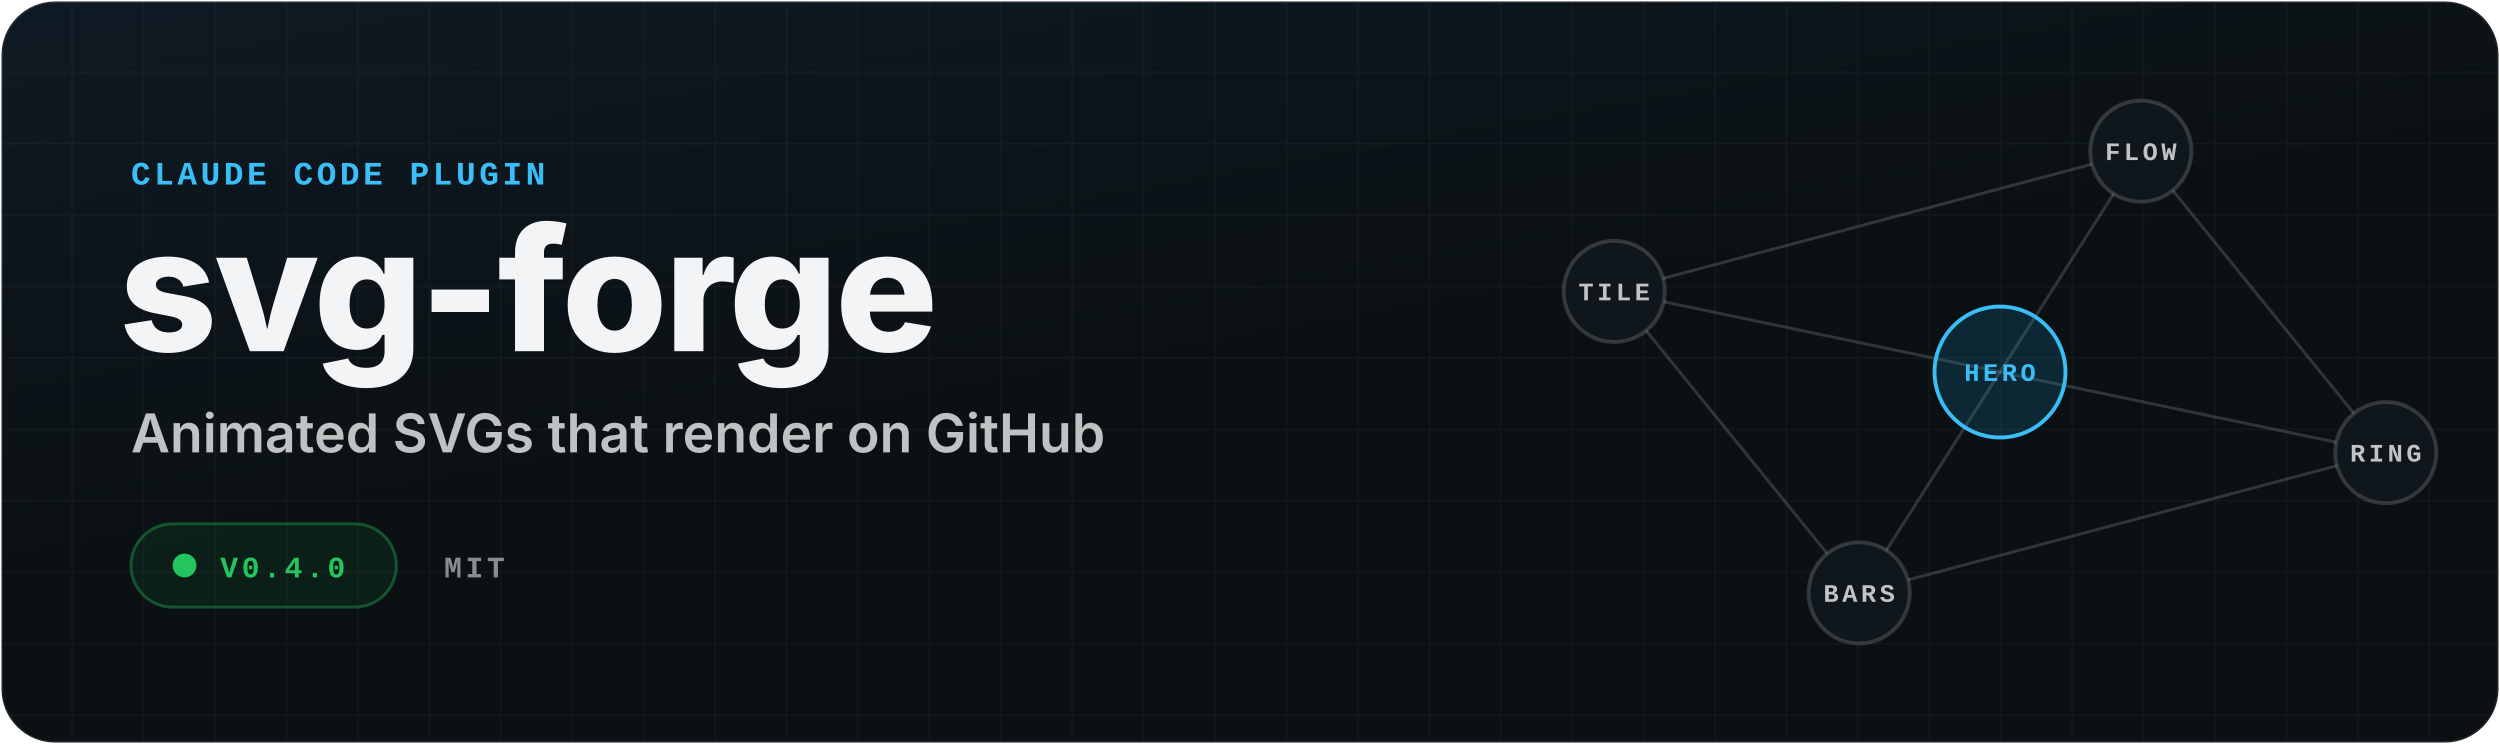
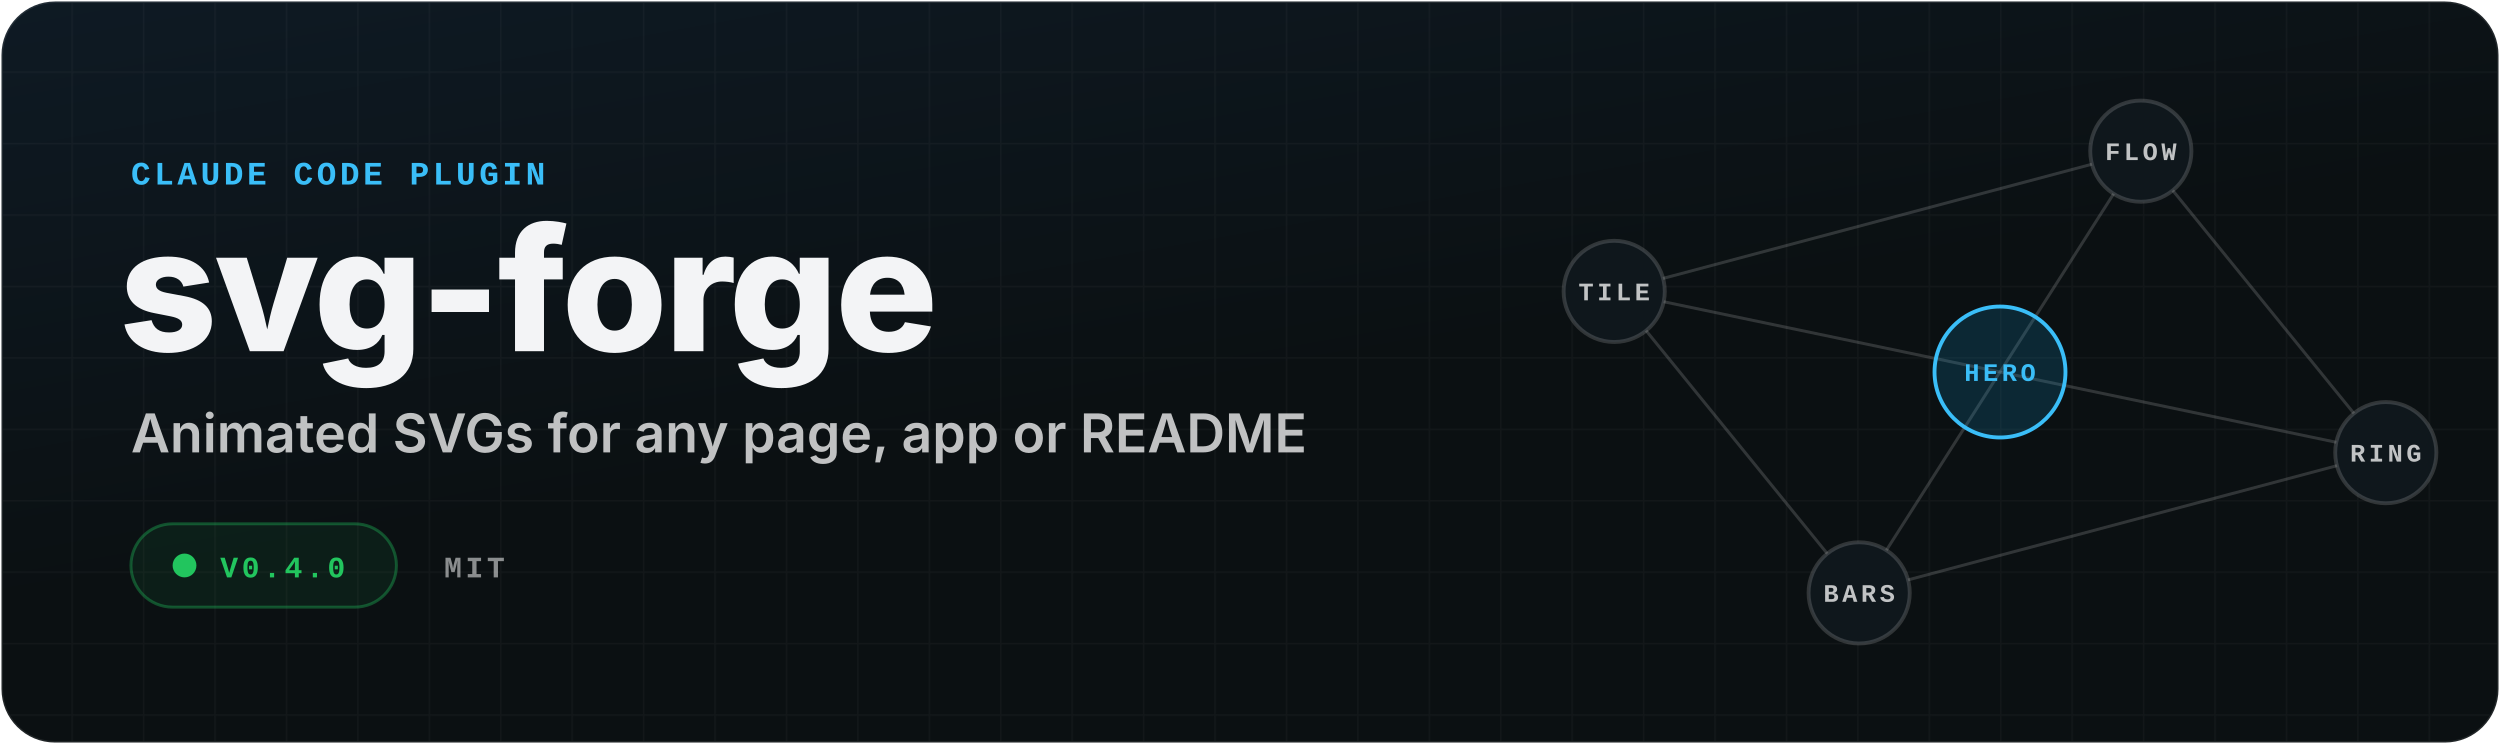
- <svg xmlns="http://www.w3.org/2000/svg" width="840" height="250" viewBox="0 0 840 250" role="img" aria-labelledby="sfcd5cd1-title sfcd5cd1-desc" class="sfcd5cd1-root">
-   <style>.sfcd5cd1-m{font-family:'JetBrains Mono','SFMono-Regular',Consolas,'Liberation Mono',Menlo,monospace;font-weight:700;letter-spacing:1.2px}.sfcd5cd1-s{font-family:'Segoe UI',Inter,-apple-system,BlinkMacSystemFont,Helvetica,Arial,sans-serif;font-weight:600}.sfcd5cd1-b{font-family:'Segoe UI',Inter,-apple-system,BlinkMacSystemFont,Helvetica,Arial,sans-serif;font-weight:800}</style>
+ <svg xmlns="http://www.w3.org/2000/svg" width="840" height="250" viewBox="0 0 840 250" role="img" aria-labelledby="sf3bf5e7-title sf3bf5e7-desc" class="sf3bf5e7-root">
+   <style>.sf3bf5e7-m{font-family:'JetBrains Mono','SFMono-Regular',Consolas,'Liberation Mono',Menlo,monospace;font-weight:700;letter-spacing:1.2px}.sf3bf5e7-s{font-family:'Segoe UI',Inter,-apple-system,BlinkMacSystemFont,Helvetica,Arial,sans-serif;font-weight:600}.sf3bf5e7-b{font-family:'Segoe UI',Inter,-apple-system,BlinkMacSystemFont,Helvetica,Arial,sans-serif;font-weight:800}</style>
  <defs>
-     <pattern id="sfcd5cd1-grid" width="24" height="24" patternUnits="userSpaceOnUse">
+     <pattern id="sf3bf5e7-grid" width="24" height="24" patternUnits="userSpaceOnUse">
      <path d="M24 0H0V24" fill="none" stroke="rgba(255,255,255,0.035)" stroke-width="1" />
    </pattern>
-     <linearGradient id="sfcd5cd1-scan" x1="0" x2="1">
+     <linearGradient id="sf3bf5e7-scan" x1="0" x2="1">
      <stop offset="0" stop-color="#3abef8" stop-opacity="0" />
      <stop offset="0.5" stop-color="#3abef8" stop-opacity="0.1" />
      <stop offset="1" stop-color="#3abef8" stop-opacity="0" />
    </linearGradient>
-     <clipPath id="sfcd5cd1-card">
+     <clipPath id="sf3bf5e7-card">
      <rect x="1" y="1" width="838" height="248" rx="18" />
    </clipPath>
-     <linearGradient id="sfcd5cd1-bg" x1="0" y1="0" x2="0.6" y2="1">
+     <linearGradient id="sf3bf5e7-bg" x1="0" y1="0" x2="0.6" y2="1">
      <stop offset="0" stop-color="#0e1a24" />
      <stop offset="0.6" stop-color="#0b1012" />
    </linearGradient>
  </defs>
-   <rect x="0.5" y="0.5" width="839" height="249" rx="18" fill="url(#sfcd5cd1-bg)" stroke="rgba(255,255,255,0.09)" />
-   <g clip-path="url(#sfcd5cd1-card)">
-     <rect width="840" height="250" fill="url(#sfcd5cd1-grid)" />
-     <rect x="-200" y="0" width="200" height="250" fill="url(#sfcd5cd1-scan)">
+   <rect x="0.5" y="0.5" width="839" height="249" rx="18" fill="url(#sf3bf5e7-bg)" stroke="rgba(255,255,255,0.09)" />
+   <g clip-path="url(#sf3bf5e7-card)">
+     <rect width="840" height="250" fill="url(#sf3bf5e7-grid)" />
+     <rect x="-200" y="0" width="200" height="250" fill="url(#sf3bf5e7-scan)">
      <animateTransform attributeName="transform" type="translate" values="0 0;1240 0" keyTimes="0;1" dur="6s" repeatCount="indefinite" />
    </rect>
  </g>
-   <text class="sfcd5cd1-m" x="44" y="62" fill="#3abef8" font-size="11">CLAUDE CODE PLUGIN</text>
-   <text class="sfcd5cd1-b" x="40" y="118" fill="#f3f4f6" font-size="57.5" letter-spacing="-1">svg-forge</text>
-   <text class="sfcd5cd1-s" x="44" y="152" fill="rgba(255,255,255,0.74)" font-size="18">Animated SVGs that render on GitHub<animate attributeName="opacity" values="0;1;1;0;0" keyTimes="0;0.04;0.21;0.25;1" dur="12s" repeatCount="indefinite" />
+   <text class="sf3bf5e7-m" x="44" y="62" fill="#3abef8" font-size="11">CLAUDE CODE PLUGIN</text>
+   <text class="sf3bf5e7-b" x="40" y="118" fill="#f3f4f6" font-size="57.5" letter-spacing="-1">svg-forge</text>
+   <text class="sf3bf5e7-s" x="44" y="152" fill="rgba(255,255,255,0.74)" font-size="18">Animated SVGs for any page, app or README<animate attributeName="opacity" values="0;1;1;0;0" keyTimes="0;0.04;0.21;0.25;1" dur="12s" repeatCount="indefinite" />
  </text>
-   <text class="sfcd5cd1-s" x="44" y="152" fill="rgba(255,255,255,0.74)" font-size="18" opacity="0">23 kinds, any size, any theme<animate attributeName="opacity" values="0;0;1;1;0;0" keyTimes="0;0.25;0.29;0.46;0.5;1" dur="12s" repeatCount="indefinite" />
+   <text class="sf3bf5e7-s" x="44" y="152" fill="rgba(255,255,255,0.74)" font-size="18" opacity="0">23 kinds, any size, any theme<animate attributeName="opacity" values="0;0;1;1;0;0" keyTimes="0;0.25;0.29;0.46;0.5;1" dur="12s" repeatCount="indefinite" />
  </text>
-   <text class="sfcd5cd1-s" x="44" y="152" fill="rgba(255,255,255,0.74)" font-size="18" opacity="0">Phone and desktop layouts, contrast checked<animate attributeName="opacity" values="0;0;1;1;0;0" keyTimes="0;0.5;0.54;0.71;0.75;1" dur="12s" repeatCount="indefinite" />
+   <text class="sf3bf5e7-s" x="44" y="152" fill="rgba(255,255,255,0.74)" font-size="18" opacity="0">Phone and desktop layouts, contrast checked<animate attributeName="opacity" values="0;0;1;1;0;0" keyTimes="0;0.5;0.54;0.71;0.75;1" dur="12s" repeatCount="indefinite" />
  </text>
-   <text class="sfcd5cd1-s" x="44" y="152" fill="rgba(255,255,255,0.74)" font-size="18" opacity="0">Storyboard, generate, validate, ship<animate attributeName="opacity" values="0;0;1;1;0" keyTimes="0;0.75;0.79;0.96;1" dur="12s" repeatCount="indefinite" />
+   <text class="sf3bf5e7-s" x="44" y="152" fill="rgba(255,255,255,0.74)" font-size="18" opacity="0">Storyboard, generate, validate, ship<animate attributeName="opacity" values="0;0;1;1;0" keyTimes="0;0.75;0.79;0.96;1" dur="12s" repeatCount="indefinite" />
  </text>
  <rect x="44" y="176" width="89.2" height="28" rx="14" fill="rgba(34,197,94,0.08)" stroke="rgba(34,197,94,0.35)" />
  <circle cx="62" cy="190" r="4" fill="#22c55e">
    <animate attributeName="opacity" values="1;0.35;1" keyTimes="0;0.5;1" dur="1.714s" repeatCount="indefinite" />
  </circle>
-   <text class="sfcd5cd1-m" x="74" y="194" fill="#22c55e" font-size="10" letter-spacing="1">V0.4.0</text>
-   <text class="sfcd5cd1-m" x="149.2" y="194" fill="rgba(255,255,255,0.52)" font-size="10">MIT</text>
+   <text class="sf3bf5e7-m" x="74" y="194" fill="#22c55e" font-size="10" letter-spacing="1">V0.4.0</text>
+   <text class="sf3bf5e7-m" x="149.2" y="194" fill="rgba(255,255,255,0.52)" font-size="10">MIT</text>
  <line x1="672" y1="125" x2="719.32" y2="50.79" stroke="rgba(255,255,255,0.16)" stroke-width="1" />
  <line x1="672" y1="125" x2="801.63" y2="152.09" stroke="rgba(255,255,255,0.16)" stroke-width="1" />
  <line x1="672" y1="125" x2="624.68" y2="199.21" stroke="rgba(255,255,255,0.16)" stroke-width="1" />
  <line x1="672" y1="125" x2="542.37" y2="97.91" stroke="rgba(255,255,255,0.16)" stroke-width="1" />
  <line x1="719.32" y1="50.79" x2="801.63" y2="152.09" stroke="rgba(255,255,255,0.16)" stroke-width="1" />
  <line x1="801.63" y1="152.09" x2="624.68" y2="199.21" stroke="rgba(255,255,255,0.16)" stroke-width="1" />
  <line x1="624.68" y1="199.21" x2="542.37" y2="97.91" stroke="rgba(255,255,255,0.16)" stroke-width="1" />
  <line x1="542.37" y1="97.91" x2="719.32" y2="50.79" stroke="rgba(255,255,255,0.16)" stroke-width="1" />
  <circle r="2.6" fill="#3abef8" opacity="0">
    <animate attributeName="opacity" values="0;1;1;0;0" keyTimes="0;0.06;0.44;0.5;1" dur="2.4s" repeatCount="indefinite" />
    <animateMotion path="M672 125 L719.32 50.79" keyPoints="0;0;1;1" keyTimes="0;0;0.5;1" calcMode="linear" dur="2.4s" repeatCount="indefinite" />
  </circle>
  <circle r="2.6" fill="#3abef8" opacity="0">
    <animate attributeName="opacity" values="0;0;1;1;0;0" keyTimes="0;0.125;0.185;0.565;0.625;1" dur="2.4s" repeatCount="indefinite" />
    <animateMotion path="M672 125 L801.63 152.09" keyPoints="0;0;1;1" keyTimes="0;0.125;0.625;1" calcMode="linear" dur="2.4s" repeatCount="indefinite" />
  </circle>
  <circle r="2.6" fill="#3abef8" opacity="0">
    <animate attributeName="opacity" values="0;0;1;1;0;0" keyTimes="0;0.25;0.31;0.69;0.75;1" dur="2.4s" repeatCount="indefinite" />
    <animateMotion path="M672 125 L624.68 199.21" keyPoints="0;0;1;1" keyTimes="0;0.25;0.75;1" calcMode="linear" dur="2.4s" repeatCount="indefinite" />
  </circle>
  <circle r="2.6" fill="#3abef8" opacity="0">
    <animate attributeName="opacity" values="0;0;1;1;0;0" keyTimes="0;0.375;0.435;0.815;0.875;1" dur="2.4s" repeatCount="indefinite" />
    <animateMotion path="M672 125 L542.37 97.91" keyPoints="0;0;1;1" keyTimes="0;0.375;0.875;1" calcMode="linear" dur="2.4s" repeatCount="indefinite" />
  </circle>
  <circle cx="672" cy="125" r="22" fill="rgba(18,151,209,0.18)" stroke="#3abef8" stroke-width="1.3">
    <animate attributeName="r" values="22;23.5;22" keyTimes="0;0.5;1" dur="3s" repeatCount="indefinite" />
  </circle>
-   <text class="sfcd5cd1-m" x="672" y="128" fill="#3abef8" font-size="8.5" text-anchor="middle" letter-spacing="0.6">HERO</text>
+   <text class="sf3bf5e7-m" x="672" y="128" fill="#3abef8" font-size="8.5" text-anchor="middle" letter-spacing="0.6">HERO</text>
  <circle cx="719.32" cy="50.79" r="17" fill="#0f171c" stroke="rgba(255,255,255,0.16)" stroke-width="1.3">
    <animate attributeName="r" values="17;17;18.5;17" keyTimes="0;0.125;0.625;1" dur="3s" repeatCount="indefinite" />
  </circle>
-   <text class="sfcd5cd1-m" x="719.32" y="53.79" fill="rgba(255,255,255,0.74)" font-size="8.5" text-anchor="middle" letter-spacing="0.6">FLOW</text>
+   <text class="sf3bf5e7-m" x="719.32" y="53.79" fill="rgba(255,255,255,0.74)" font-size="8.5" text-anchor="middle" letter-spacing="0.6">FLOW</text>
  <circle cx="801.63" cy="152.09" r="17" fill="#0f171c" stroke="rgba(255,255,255,0.16)" stroke-width="1.3">
    <animate attributeName="r" values="17;17;18.5;17" keyTimes="0;0.25;0.75;1" dur="3s" repeatCount="indefinite" />
  </circle>
-   <text class="sfcd5cd1-m" x="801.63" y="155.09" fill="rgba(255,255,255,0.74)" font-size="8.5" text-anchor="middle" letter-spacing="0.6">RING</text>
+   <text class="sf3bf5e7-m" x="801.63" y="155.09" fill="rgba(255,255,255,0.74)" font-size="8.5" text-anchor="middle" letter-spacing="0.6">RING</text>
  <circle cx="624.68" cy="199.21" r="17" fill="#0f171c" stroke="rgba(255,255,255,0.16)" stroke-width="1.3">
    <animate attributeName="r" values="17;17;18.5;17" keyTimes="0;0.375;0.875;1" dur="3s" repeatCount="indefinite" />
  </circle>
-   <text class="sfcd5cd1-m" x="624.68" y="202.21" fill="rgba(255,255,255,0.74)" font-size="8.5" text-anchor="middle" letter-spacing="0.6">BARS</text>
+   <text class="sf3bf5e7-m" x="624.68" y="202.21" fill="rgba(255,255,255,0.74)" font-size="8.5" text-anchor="middle" letter-spacing="0.6">BARS</text>
  <circle cx="542.37" cy="97.91" r="17" fill="#0f171c" stroke="rgba(255,255,255,0.16)" stroke-width="1.3">
    <animate attributeName="r" values="17;18.5;17" keyTimes="0;0.5;1" dur="3s" repeatCount="indefinite" />
  </circle>
-   <text class="sfcd5cd1-m" x="542.37" y="100.91" fill="rgba(255,255,255,0.74)" font-size="8.5" text-anchor="middle" letter-spacing="0.6">TILE</text>
+   <text class="sf3bf5e7-m" x="542.37" y="100.91" fill="rgba(255,255,255,0.74)" font-size="8.5" text-anchor="middle" letter-spacing="0.6">TILE</text>
</svg>
